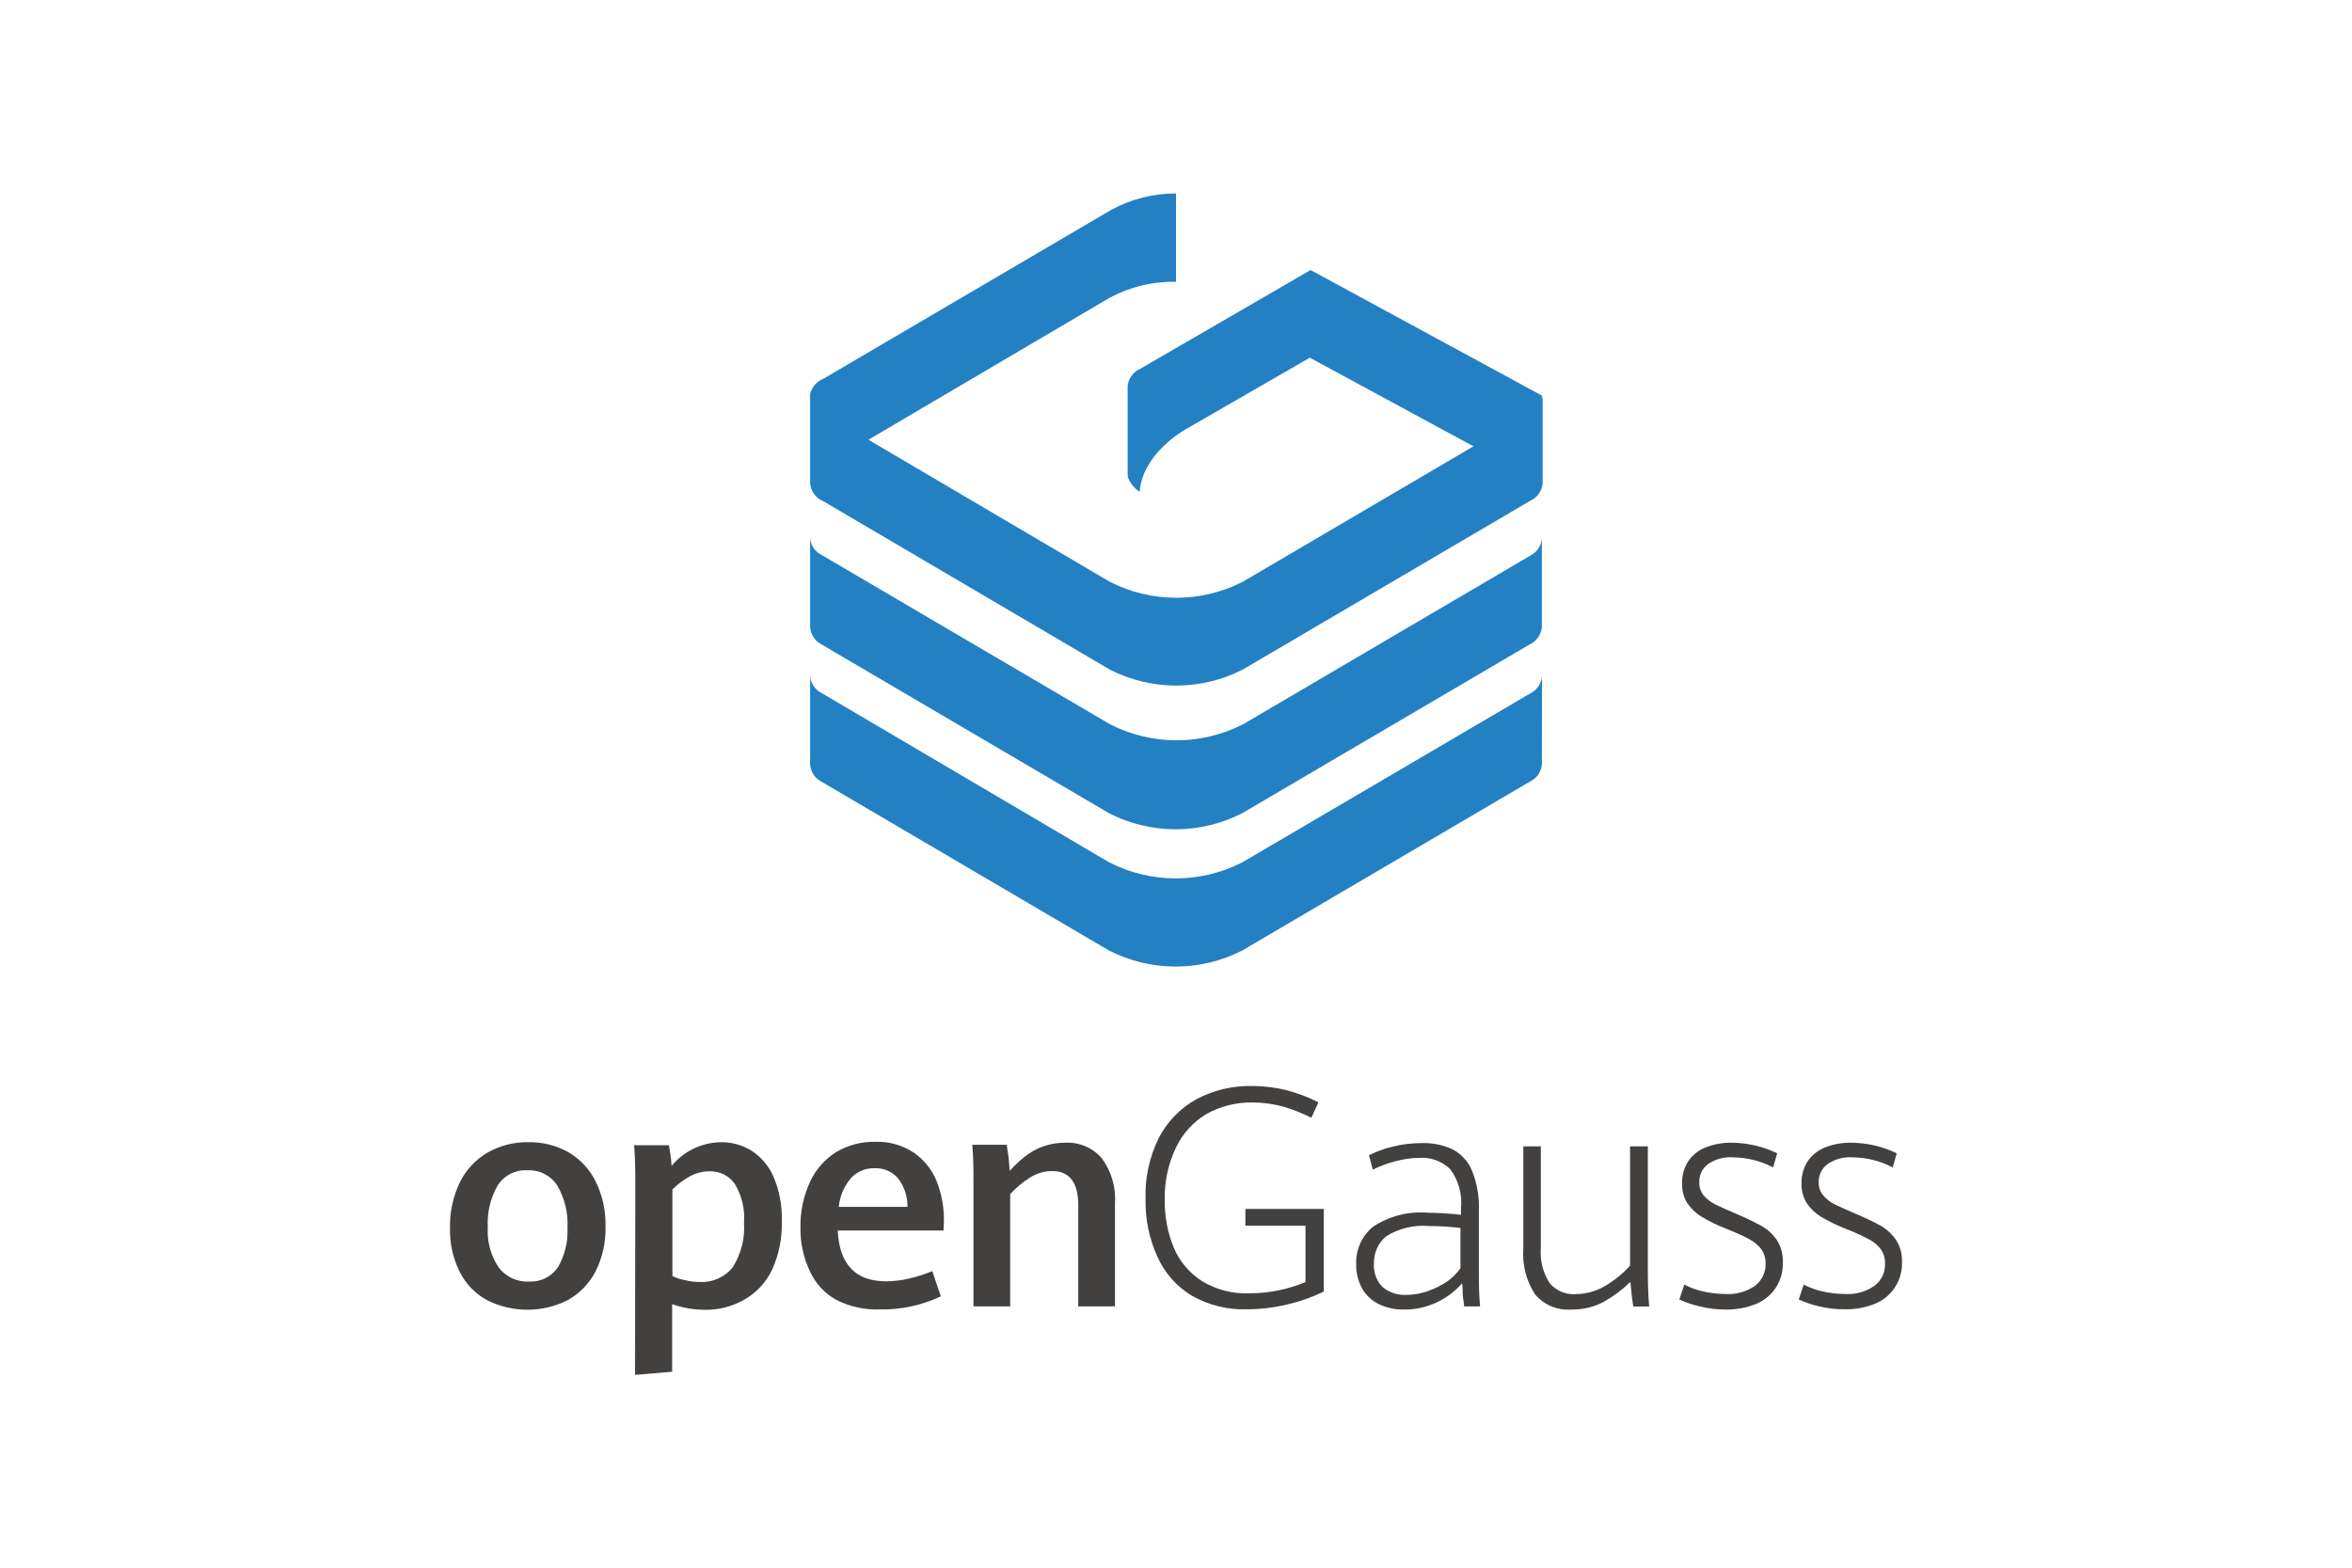
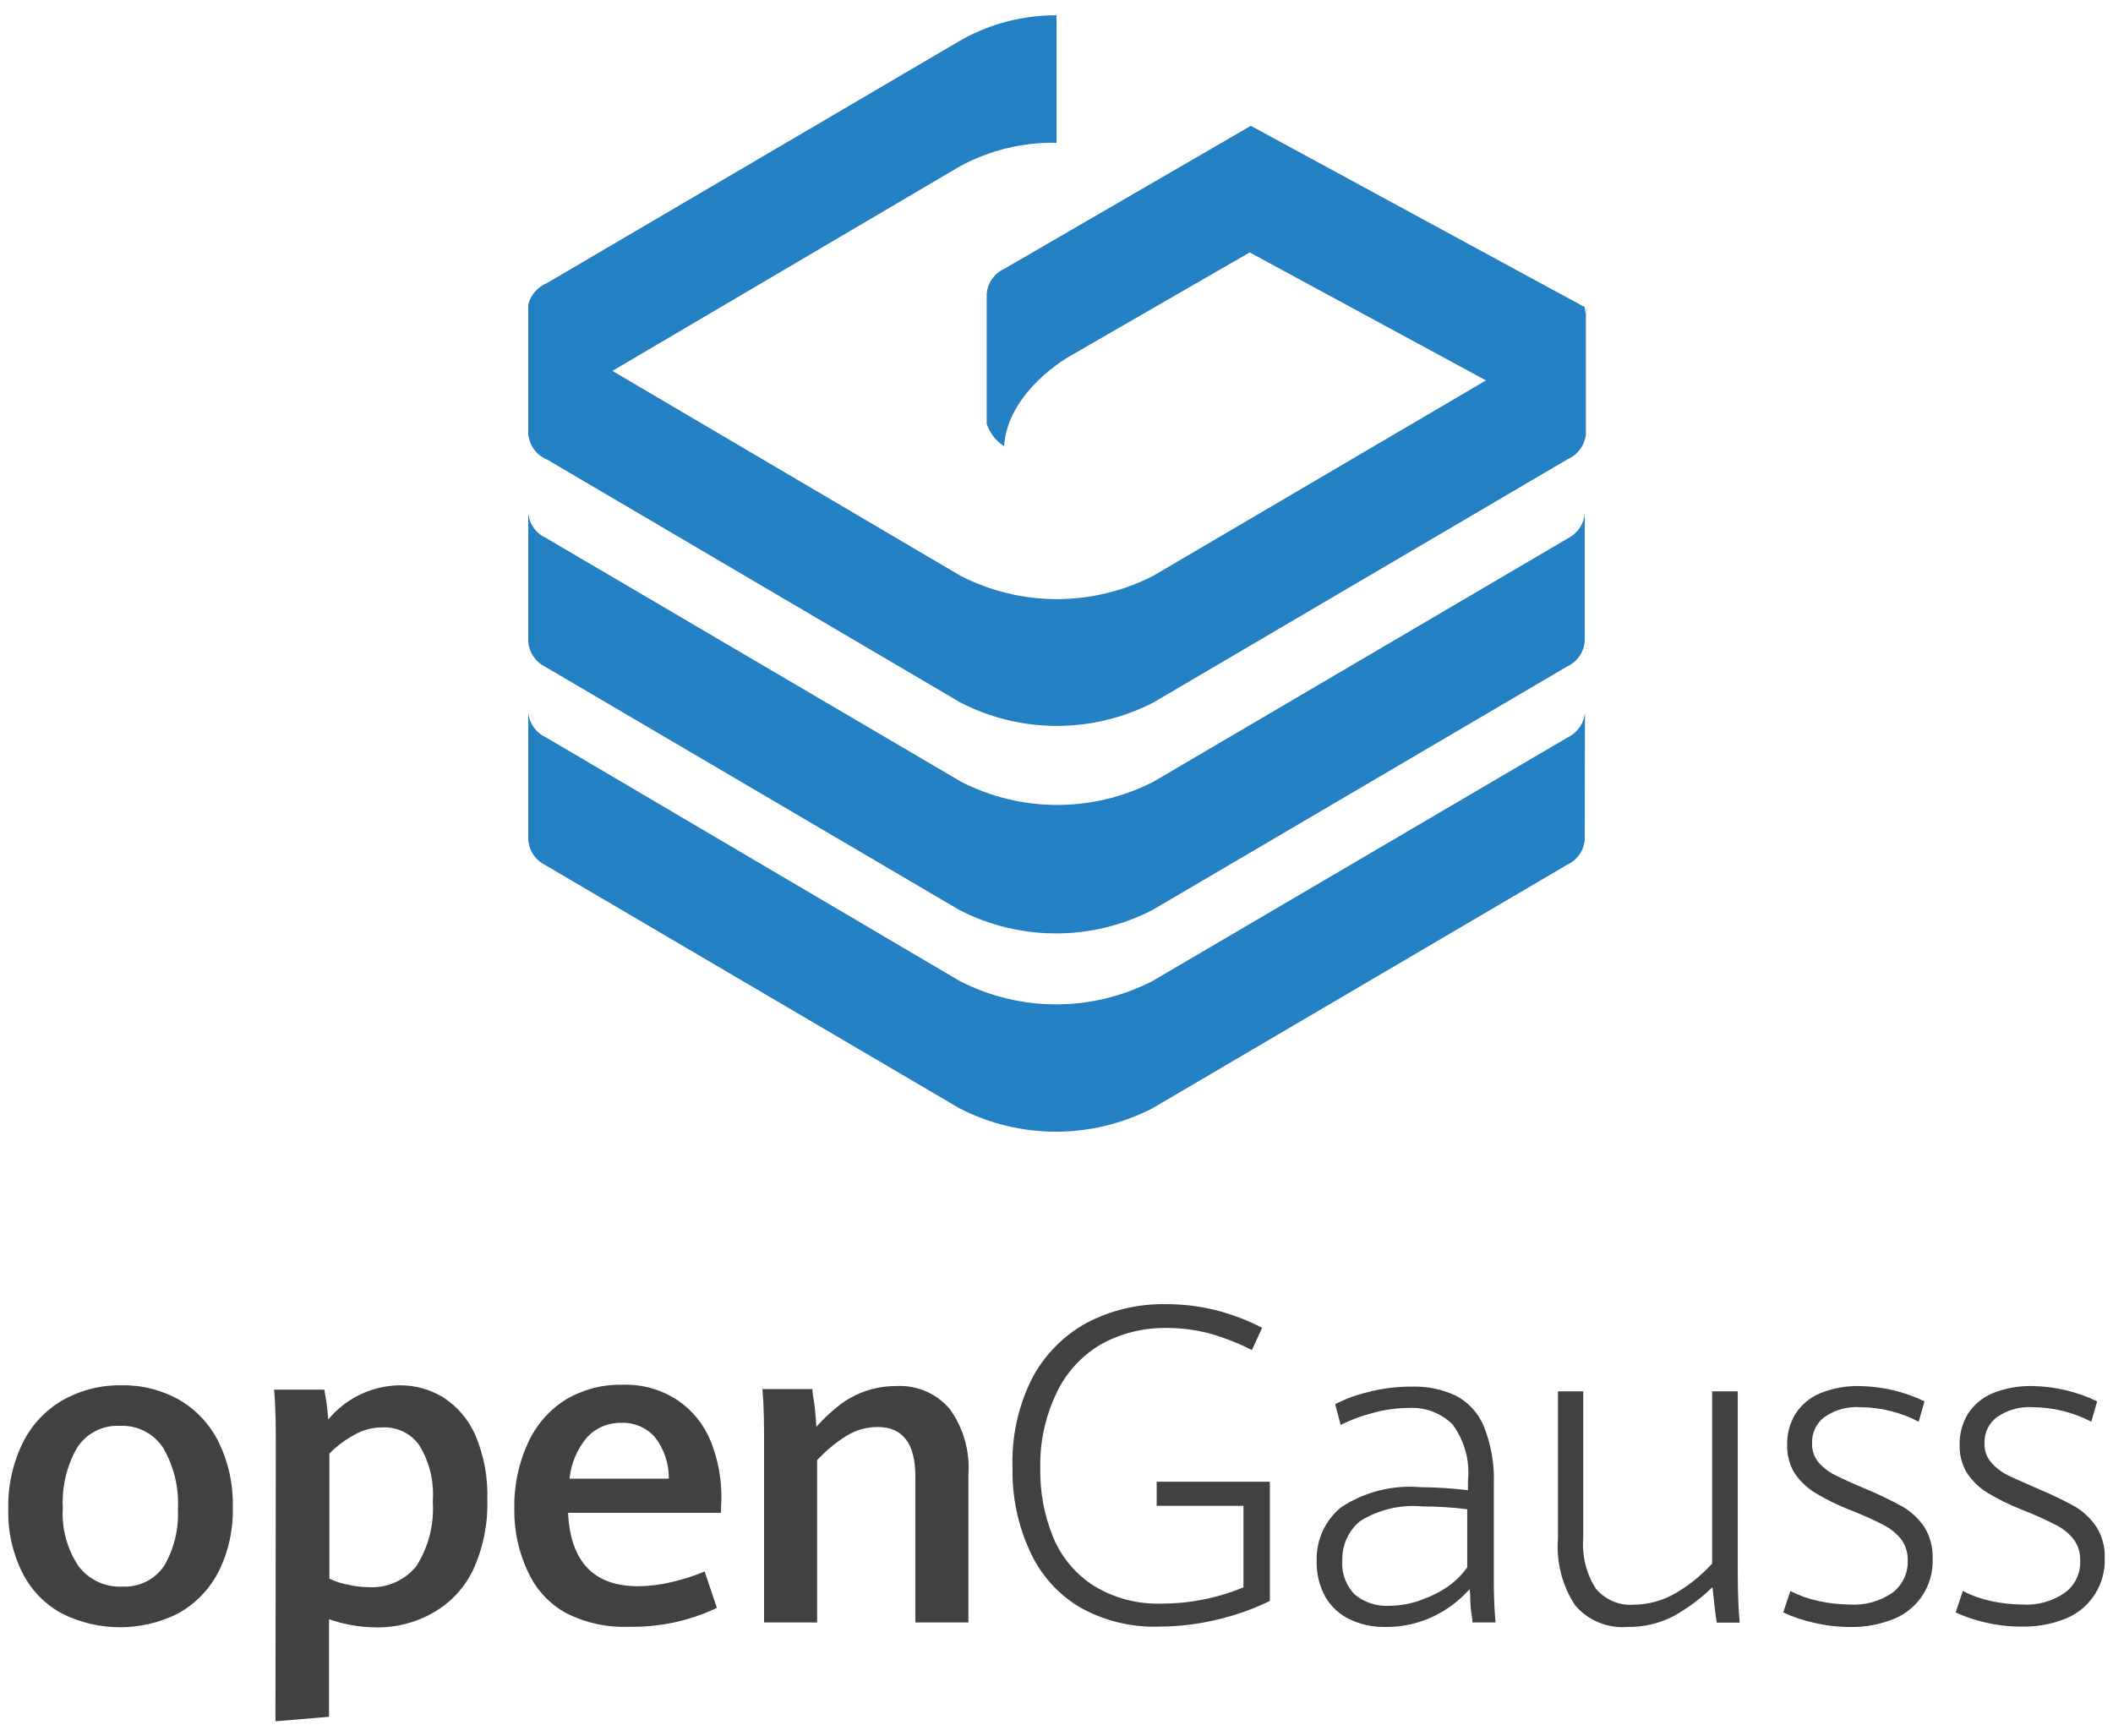
- <svg xmlns="http://www.w3.org/2000/svg" viewBox="0 0 180 120">
-   <defs>
-     <style>.cls-1{fill:none;}.cls-2{fill:#424140;}.cls-3{fill:#2380c3;}</style>
-   </defs>
-   <g id="图层_2" data-name="图层 2">
-     <g id="Layer_1" data-name="Layer 1">
-       <g id="_6" data-name="6">
-         <rect class="cls-1" width="180" height="120" />
-         <path class="cls-2" d="M37.29,99.53a5,5,0,0,1-2.09-2.14A7.08,7.08,0,0,1,34.44,94a7.57,7.57,0,0,1,.76-3.51,5.35,5.35,0,0,1,2.12-2.27,6.13,6.13,0,0,1,3.12-.79,6,6,0,0,1,3.08.78,5.32,5.32,0,0,1,2.07,2.23,7.43,7.43,0,0,1,.75,3.44,7.28,7.28,0,0,1-.77,3.46,5.32,5.32,0,0,1-2.14,2.19,6.86,6.86,0,0,1-6.14,0ZM42.7,97a5.43,5.43,0,0,0,.73-3,5.81,5.81,0,0,0-.78-3.25,2.57,2.57,0,0,0-2.29-1.17,2.53,2.53,0,0,0-2.28,1.17,5.78,5.78,0,0,0-.75,3.17A5,5,0,0,0,38.15,97a2.74,2.74,0,0,0,2.35,1.1A2.51,2.51,0,0,0,42.7,97Z" />
-         <path class="cls-2" d="M48.62,90.66c0-.91,0-1.93-.09-3h2.66a13.65,13.65,0,0,1,.21,1.58,5,5,0,0,1,3.79-1.81,4.39,4.39,0,0,1,2.29.63,4.52,4.52,0,0,1,1.71,2,8,8,0,0,1,.64,3.43,8.36,8.36,0,0,1-.74,3.7A5.19,5.19,0,0,1,57,99.46a5.88,5.88,0,0,1-3.07.8,7.67,7.67,0,0,1-2.49-.43V105l-2.84.24ZM56.08,97a5.68,5.68,0,0,0,.86-3.4,5,5,0,0,0-.72-3,2.26,2.26,0,0,0-1.91-.94,3,3,0,0,0-1.52.39,5.58,5.58,0,0,0-1.33,1v6.63a3.76,3.76,0,0,0,1,.32,4.82,4.82,0,0,0,1.12.13A3,3,0,0,0,56.08,97Z" />
-         <path class="cls-2" d="M72.21,94.19h-8.1q.19,3.89,3.71,3.89a7.88,7.88,0,0,0,1.78-.22,10.84,10.84,0,0,0,1.75-.56L72,99.23a10.43,10.43,0,0,1-4.67,1A6.76,6.76,0,0,1,64,99.5a4.72,4.72,0,0,1-2-2.15A7.53,7.53,0,0,1,61.26,94,8,8,0,0,1,62,90.45a5.31,5.31,0,0,1,2-2.27,5.66,5.66,0,0,1,3-.78,5,5,0,0,1,2.93.83,4.83,4.83,0,0,1,1.75,2.18,8,8,0,0,1,.56,3Zm-2.76-1.81a3.5,3.5,0,0,0-.75-2.22,2.27,2.27,0,0,0-1.78-.74,2.39,2.39,0,0,0-1.79.75,4,4,0,0,0-.94,2.21Z" />
-         <path class="cls-2" d="M74.5,90.79c0-1.16,0-2.21-.09-3.16h2.65c0,.26.09.59.13,1s.07.71.08,1a9.56,9.56,0,0,1,1.15-1.09,4.89,4.89,0,0,1,3.09-1.07,3.46,3.46,0,0,1,2.82,1.2,5.28,5.28,0,0,1,1,3.49V100H82.52V92.28c0-1.76-.66-2.64-2-2.64a3.14,3.14,0,0,0-1.67.48,7.63,7.63,0,0,0-1.54,1.28V100H74.5Z" />
-         <path class="cls-2" d="M91.21,99.18a6.64,6.64,0,0,1-2.64-3,10.05,10.05,0,0,1-.9-4.36,9.84,9.84,0,0,1,1-4.69,7.18,7.18,0,0,1,2.91-3,8.71,8.71,0,0,1,4.26-1,10.72,10.72,0,0,1,2.69.34,11.9,11.9,0,0,1,2.37.91l-.54,1.18a12.81,12.81,0,0,0-2.18-.86,8.84,8.84,0,0,0-2.32-.31,7,7,0,0,0-3.51.87A5.94,5.94,0,0,0,90,87.84a8.77,8.77,0,0,0-.86,4,9.19,9.19,0,0,0,.69,3.66A5.59,5.59,0,0,0,92,98.07a6.47,6.47,0,0,0,3.59.93,11.29,11.29,0,0,0,2.22-.22,11.48,11.48,0,0,0,2.1-.64V93.82H95.31V92.54h6v6.32a13.11,13.11,0,0,1-2.84,1,13,13,0,0,1-3,.36A8,8,0,0,1,91.21,99.18Z" />
-         <path class="cls-2" d="M112.05,100c0-.2-.07-.49-.1-.85s0-.66-.06-.91A6,6,0,0,1,110,99.67a5.74,5.74,0,0,1-2.55.57,4.25,4.25,0,0,1-1.9-.4,3,3,0,0,1-1.29-1.18,3.74,3.74,0,0,1-.47-1.92,3.53,3.53,0,0,1,1.29-2.84,6.61,6.61,0,0,1,4.21-1.07,23,23,0,0,1,2.52.16V92.5a4.3,4.3,0,0,0-.82-3,3.05,3.05,0,0,0-2.32-.87,7.28,7.28,0,0,0-1.92.27,8.58,8.58,0,0,0-1.69.63l-.29-1.1a7.78,7.78,0,0,1,1.74-.64,8.91,8.91,0,0,1,2.33-.29,5.12,5.12,0,0,1,2.33.48,3.23,3.23,0,0,1,1.48,1.62,7.48,7.48,0,0,1,.53,3.08v5c0,.51,0,1.28.09,2.32Zm-2.74-1.19a5.87,5.87,0,0,0,1.46-.73,4.31,4.31,0,0,0,1-1V94a18.58,18.58,0,0,0-2.36-.15,5.33,5.33,0,0,0-3.32.78,2.6,2.6,0,0,0-.94,2.09,2.32,2.32,0,0,0,.67,1.81,2.66,2.66,0,0,0,1.81.59A5.17,5.17,0,0,0,109.31,98.82Z" />
-         <path class="cls-2" d="M117.48,99.08a5.66,5.66,0,0,1-.9-3.52V87.75h1.34v7.77a4.34,4.34,0,0,0,.67,2.69,2.38,2.38,0,0,0,2,.85,4.48,4.48,0,0,0,2.24-.62,8.21,8.21,0,0,0,1.92-1.56V87.75h1.36v9.17c0,.85,0,1.89.1,3.09H125c-.06-.29-.13-.92-.23-1.88a9.92,9.92,0,0,1-2.07,1.54,5.13,5.13,0,0,1-2.43.57A3.3,3.3,0,0,1,117.48,99.08Z" />
-         <path class="cls-2" d="M130.08,100a7.68,7.68,0,0,1-1.56-.53l.38-1.14a5.76,5.76,0,0,0,1.47.53,7.9,7.9,0,0,0,1.66.19,3.58,3.58,0,0,0,2.3-.64,2.06,2.06,0,0,0,.79-1.69,1.84,1.84,0,0,0-.34-1.12,2.86,2.86,0,0,0-.95-.77c-.41-.22-1-.49-1.81-.81a11.66,11.66,0,0,1-1.84-.91,3.53,3.53,0,0,1-1.08-1.06,2.71,2.71,0,0,1-.37-1.46,3,3,0,0,1,.44-1.65,2.85,2.85,0,0,1,1.31-1.09,5.2,5.2,0,0,1,2.09-.38,8.18,8.18,0,0,1,3.44.81l-.31,1.08a6.74,6.74,0,0,0-3.07-.77,3,3,0,0,0-1.92.52,1.65,1.65,0,0,0-.66,1.38,1.52,1.52,0,0,0,.32,1,2.84,2.84,0,0,0,.9.7c.38.19.95.45,1.71.77a18.44,18.44,0,0,1,1.86.9A3.57,3.57,0,0,1,136,94.94a3,3,0,0,1,.44,1.67,3.3,3.3,0,0,1-2,3.18,5.92,5.92,0,0,1-2.43.45A8.18,8.18,0,0,1,130.08,100Z" />
-         <path class="cls-2" d="M139.23,100a8,8,0,0,1-1.57-.53l.38-1.14a5.76,5.76,0,0,0,1.47.53,8,8,0,0,0,1.67.19,3.55,3.55,0,0,0,2.29-.64,2,2,0,0,0,.79-1.69,1.78,1.78,0,0,0-.34-1.12,2.77,2.77,0,0,0-.95-.77,18.85,18.85,0,0,0-1.81-.81,12.11,12.11,0,0,1-1.84-.91,3.53,3.53,0,0,1-1.08-1.06,2.8,2.8,0,0,1-.37-1.46,3.08,3.08,0,0,1,.44-1.65,2.9,2.9,0,0,1,1.31-1.09,5.29,5.29,0,0,1,2.1-.38,8.18,8.18,0,0,1,3.44.81l-.31,1.08a6.78,6.78,0,0,0-3.08-.77,3,3,0,0,0-1.91.52,1.63,1.63,0,0,0-.67,1.38,1.47,1.47,0,0,0,.33,1,2.8,2.8,0,0,0,.89.7c.38.19,1,.45,1.72.77a18.44,18.44,0,0,1,1.86.9,3.54,3.54,0,0,1,1.12,1.06,2.89,2.89,0,0,1,.45,1.67,3.33,3.33,0,0,1-2,3.18,5.91,5.91,0,0,1-2.42.45A8.12,8.12,0,0,1,139.23,100Z" />
-         <path class="cls-3" d="M118,37l-17.76-9.62-9.57,5.52h0s-3.25,1.82-3.45,4.75a2.27,2.27,0,0,1-.92-1.18v-6.9h0a1.6,1.6,0,0,1,.93-1.32l13.07-7.58L118,30.28" />
-         <path class="cls-3" d="M62,30.14A1.69,1.69,0,0,1,63,29l22-12.91A10.26,10.26,0,0,1,90,14.81v6.76a10.26,10.26,0,0,0-5.11,1.24L66.46,33.66h0L84.91,44.52a11.17,11.17,0,0,0,10.22,0l22-12.92a1.6,1.6,0,0,0,.93-1.32h0V37h0a1.6,1.6,0,0,1-.93,1.32l-22,12.92a11.17,11.17,0,0,1-10.22,0L63,38.36A1.61,1.61,0,0,1,62,37h0v-6.9Z" />
-         <path class="cls-3" d="M118,48a1.61,1.61,0,0,1-.92,1.32l-22,12.92a11.17,11.17,0,0,1-10.22,0l-22-12.92A1.6,1.6,0,0,1,62,48V41.19a1.6,1.6,0,0,0,.93,1.32l22,12.92a11.17,11.17,0,0,0,10.22,0l22-12.92A1.6,1.6,0,0,0,118,41.2Z" />
-         <path class="cls-3" d="M118,58.52a1.6,1.6,0,0,1-.92,1.31l-22,12.92a11.17,11.17,0,0,1-10.22,0l-22-12.92A1.6,1.6,0,0,1,62,58.52V51.76a1.62,1.62,0,0,0,.93,1.32L84.87,66a11.17,11.17,0,0,0,10.22,0l22-12.91a1.63,1.63,0,0,0,.92-1.32Z" />
-       </g>
-     </g>
+ <svg xmlns="http://www.w3.org/2000/svg" width="112" height="92">
+   <g fill-rule="nonzero" fill="none">
+     <path d="M3.29 85.53a5 5 0 0 1-2.09-2.14A7.08 7.08 0 0 1 .44 80a7.57 7.57 0 0 1 .76-3.51 5.35 5.35 0 0 1 2.12-2.27 6.13 6.13 0 0 1 3.12-.79 6 6 0 0 1 3.08.78 5.32 5.32 0 0 1 2.07 2.23 7.43 7.43 0 0 1 .75 3.44 7.28 7.28 0 0 1-.77 3.46 5.32 5.32 0 0 1-2.14 2.19 6.86 6.86 0 0 1-6.14 0ZM8.7 83a5.43 5.43 0 0 0 .73-3 5.81 5.81 0 0 0-.78-3.25 2.57 2.57 0 0 0-2.29-1.17 2.53 2.53 0 0 0-2.28 1.17 5.78 5.78 0 0 0-.75 3.17A5 5 0 0 0 4.15 83a2.74 2.74 0 0 0 2.35 1.1A2.51 2.51 0 0 0 8.7 83ZM14.62 76.66c0-.91 0-1.93-.09-3h2.66c.1.522.17 1.05.21 1.58a5 5 0 0 1 3.79-1.81 4.39 4.39 0 0 1 2.29.63 4.52 4.52 0 0 1 1.71 2 8 8 0 0 1 .64 3.43 8.36 8.36 0 0 1-.74 3.7A5.19 5.19 0 0 1 23 85.46a5.88 5.88 0 0 1-3.07.8 7.67 7.67 0 0 1-2.49-.43V91l-2.84.24.02-14.58ZM22.08 83a5.68 5.68 0 0 0 .86-3.4 5 5 0 0 0-.72-3 2.26 2.26 0 0 0-1.91-.94 3 3 0 0 0-1.52.39 5.58 5.58 0 0 0-1.33 1v6.63c.317.153.653.26 1 .32.367.087.743.13 1.12.13a3 3 0 0 0 2.5-1.13ZM38.21 80.19h-8.1c.127 2.593 1.363 3.89 3.71 3.89a7.88 7.88 0 0 0 1.78-.22 10.84 10.84 0 0 0 1.75-.56l.65 1.93a10.43 10.43 0 0 1-4.67 1A6.76 6.76 0 0 1 30 85.5a4.72 4.72 0 0 1-2-2.15 7.53 7.53 0 0 1-.74-3.35 8 8 0 0 1 .74-3.55 5.31 5.31 0 0 1 2-2.27 5.66 5.66 0 0 1 3-.78 5 5 0 0 1 2.93.83 4.83 4.83 0 0 1 1.75 2.18 8 8 0 0 1 .56 3l-.03.78Zm-2.76-1.81a3.5 3.5 0 0 0-.75-2.22 2.27 2.27 0 0 0-1.78-.74 2.39 2.39 0 0 0-1.79.75 4 4 0 0 0-.94 2.21h5.26ZM40.5 76.79c0-1.16 0-2.21-.09-3.16h2.65c0 .26.09.59.13 1 .04.41.07.71.08 1a9.56 9.56 0 0 1 1.15-1.09 4.89 4.89 0 0 1 3.09-1.07 3.46 3.46 0 0 1 2.82 1.2 5.28 5.28 0 0 1 1 3.49V86h-2.81v-7.72c0-1.76-.66-2.64-2-2.64-.59 0-1.17.166-1.67.48a7.63 7.63 0 0 0-1.54 1.28V86H40.5v-9.21ZM57.21 85.18a6.64 6.64 0 0 1-2.64-3 10.05 10.05 0 0 1-.9-4.36 9.84 9.84 0 0 1 1-4.69 7.18 7.18 0 0 1 2.91-3 8.71 8.71 0 0 1 4.26-1 10.72 10.72 0 0 1 2.69.34 11.9 11.9 0 0 1 2.37.91l-.54 1.18a12.81 12.81 0 0 0-2.18-.86 8.84 8.84 0 0 0-2.32-.31 7 7 0 0 0-3.51.87A5.94 5.94 0 0 0 56 73.84a8.77 8.77 0 0 0-.86 4 9.19 9.19 0 0 0 .69 3.66A5.59 5.59 0 0 0 58 84.07a6.47 6.47 0 0 0 3.59.93 11.29 11.29 0 0 0 4.32-.86v-4.32h-4.6v-1.28h6v6.32a13.11 13.11 0 0 1-2.84 1 13 13 0 0 1-3 .36 8 8 0 0 1-4.26-1.04ZM78.05 86c0-.2-.07-.49-.1-.85s0-.66-.06-.91A6 6 0 0 1 76 85.67a5.74 5.74 0 0 1-2.55.57 4.25 4.25 0 0 1-1.9-.4 3 3 0 0 1-1.29-1.18 3.74 3.74 0 0 1-.47-1.92 3.53 3.53 0 0 1 1.29-2.84 6.61 6.61 0 0 1 4.21-1.07 23 23 0 0 1 2.52.16v-.49a4.3 4.3 0 0 0-.82-3 3.05 3.05 0 0 0-2.32-.87 7.28 7.28 0 0 0-1.92.27 8.58 8.58 0 0 0-1.69.63l-.29-1.1a7.78 7.78 0 0 1 1.74-.64 8.91 8.91 0 0 1 2.33-.29 5.12 5.12 0 0 1 2.33.48 3.23 3.23 0 0 1 1.48 1.62 7.48 7.48 0 0 1 .53 3.08v5c0 .51 0 1.28.09 2.32h-1.22Zm-2.74-1.19a5.87 5.87 0 0 0 1.46-.73 4.31 4.31 0 0 0 1-1V80c-.783-.1-1.57-.15-2.36-.15a5.33 5.33 0 0 0-3.32.78 2.6 2.6 0 0 0-.94 2.09 2.32 2.32 0 0 0 .67 1.81 2.66 2.66 0 0 0 1.81.59 5.17 5.17 0 0 0 1.68-.3v-.01ZM83.48 85.08a5.66 5.66 0 0 1-.9-3.52v-7.81h1.34v7.77a4.34 4.34 0 0 0 .67 2.69 2.38 2.38 0 0 0 2 .85 4.48 4.48 0 0 0 2.24-.62 8.21 8.21 0 0 0 1.92-1.56v-9.13h1.36v9.17c0 .85 0 1.89.1 3.09H91c-.06-.29-.13-.92-.23-1.88a9.92 9.92 0 0 1-2.07 1.54 5.13 5.13 0 0 1-2.43.57 3.3 3.3 0 0 1-2.79-1.16ZM96.08 86a7.68 7.68 0 0 1-1.56-.53l.38-1.14c.464.243.958.42 1.47.53a7.9 7.9 0 0 0 1.66.19 3.58 3.58 0 0 0 2.3-.64 2.06 2.06 0 0 0 .79-1.69 1.84 1.84 0 0 0-.34-1.12 2.86 2.86 0 0 0-.95-.77c-.41-.22-1-.49-1.81-.81a11.66 11.66 0 0 1-1.84-.91 3.53 3.53 0 0 1-1.08-1.06 2.71 2.71 0 0 1-.37-1.46 3 3 0 0 1 .44-1.65 2.85 2.85 0 0 1 1.31-1.09 5.2 5.2 0 0 1 2.09-.38 8.18 8.18 0 0 1 3.44.81l-.31 1.08a6.74 6.74 0 0 0-3.07-.77 3 3 0 0 0-1.92.52 1.65 1.65 0 0 0-.66 1.38c-.016.36.098.715.32 1 .25.292.556.53.9.7.38.19.95.45 1.71.77a18.44 18.44 0 0 1 1.86.9c.463.269.86.638 1.16 1.08a3 3 0 0 1 .44 1.67 3.3 3.3 0 0 1-2 3.18 5.92 5.92 0 0 1-2.43.45 8.18 8.18 0 0 1-1.93-.24ZM105.23 86a8 8 0 0 1-1.57-.53l.38-1.14c.464.243.958.42 1.47.53a8 8 0 0 0 1.67.19 3.55 3.55 0 0 0 2.29-.64 2 2 0 0 0 .79-1.69 1.78 1.78 0 0 0-.34-1.12 2.77 2.77 0 0 0-.95-.77 18.85 18.85 0 0 0-1.81-.81 12.11 12.11 0 0 1-1.84-.91 3.53 3.53 0 0 1-1.08-1.06 2.8 2.8 0 0 1-.37-1.46 3.08 3.08 0 0 1 .44-1.65 2.9 2.9 0 0 1 1.31-1.09 5.29 5.29 0 0 1 2.1-.38 8.18 8.18 0 0 1 3.44.81l-.31 1.08a6.78 6.78 0 0 0-3.08-.77 3 3 0 0 0-1.91.52c-.44.32-.69.837-.67 1.38-.017.363.1.719.33 1a2.8 2.8 0 0 0 .89.7c.38.19 1 .45 1.72.77a18.44 18.44 0 0 1 1.86.9c.447.267.83.629 1.12 1.06a2.89 2.89 0 0 1 .45 1.67 3.33 3.33 0 0 1-2 3.18 5.91 5.91 0 0 1-2.42.45 8.12 8.12 0 0 1-1.91-.22Z" fill="#424140" />
+     <path d="m84 23-17.76-9.62-9.57 5.52s-3.25 1.82-3.45 4.75a2.27 2.27 0 0 1-.92-1.18v-6.9a1.6 1.6 0 0 1 .93-1.32L66.3 6.67 84 16.28" fill="#2380C3" />
+     <path d="M28 16.14A1.69 1.69 0 0 1 29 15L51 2.09a10.26 10.26 0 0 1 5-1.28v6.76a10.26 10.26 0 0 0-5.11 1.24L32.46 19.66l18.45 10.86a11.17 11.17 0 0 0 10.22 0l22-12.92a1.6 1.6 0 0 0 .93-1.32V23a1.6 1.6 0 0 1-.93 1.32l-22 12.92a11.17 11.17 0 0 1-10.22 0L29 24.36A1.61 1.61 0 0 1 28 23v-6.9.04Z" fill="#2380C3" />
+     <path d="M84 34a1.61 1.61 0 0 1-.92 1.32l-22 12.92a11.17 11.17 0 0 1-10.22 0l-22-12.92A1.6 1.6 0 0 1 28 34v-6.81a1.6 1.6 0 0 0 .93 1.32l22 12.92a11.17 11.17 0 0 0 10.22 0l22-12.92A1.6 1.6 0 0 0 84 27.2V34Z" fill="#2380C3" />
+     <path d="M84 44.52a1.6 1.6 0 0 1-.92 1.31l-22 12.92a11.17 11.17 0 0 1-10.22 0l-22-12.92a1.6 1.6 0 0 1-.86-1.31v-6.76a1.62 1.62 0 0 0 .93 1.32L50.87 52a11.17 11.17 0 0 0 10.22 0l22-12.91a1.63 1.63 0 0 0 .92-1.32L84 44.52Z" fill="#2380C3" />
  </g>
</svg>
